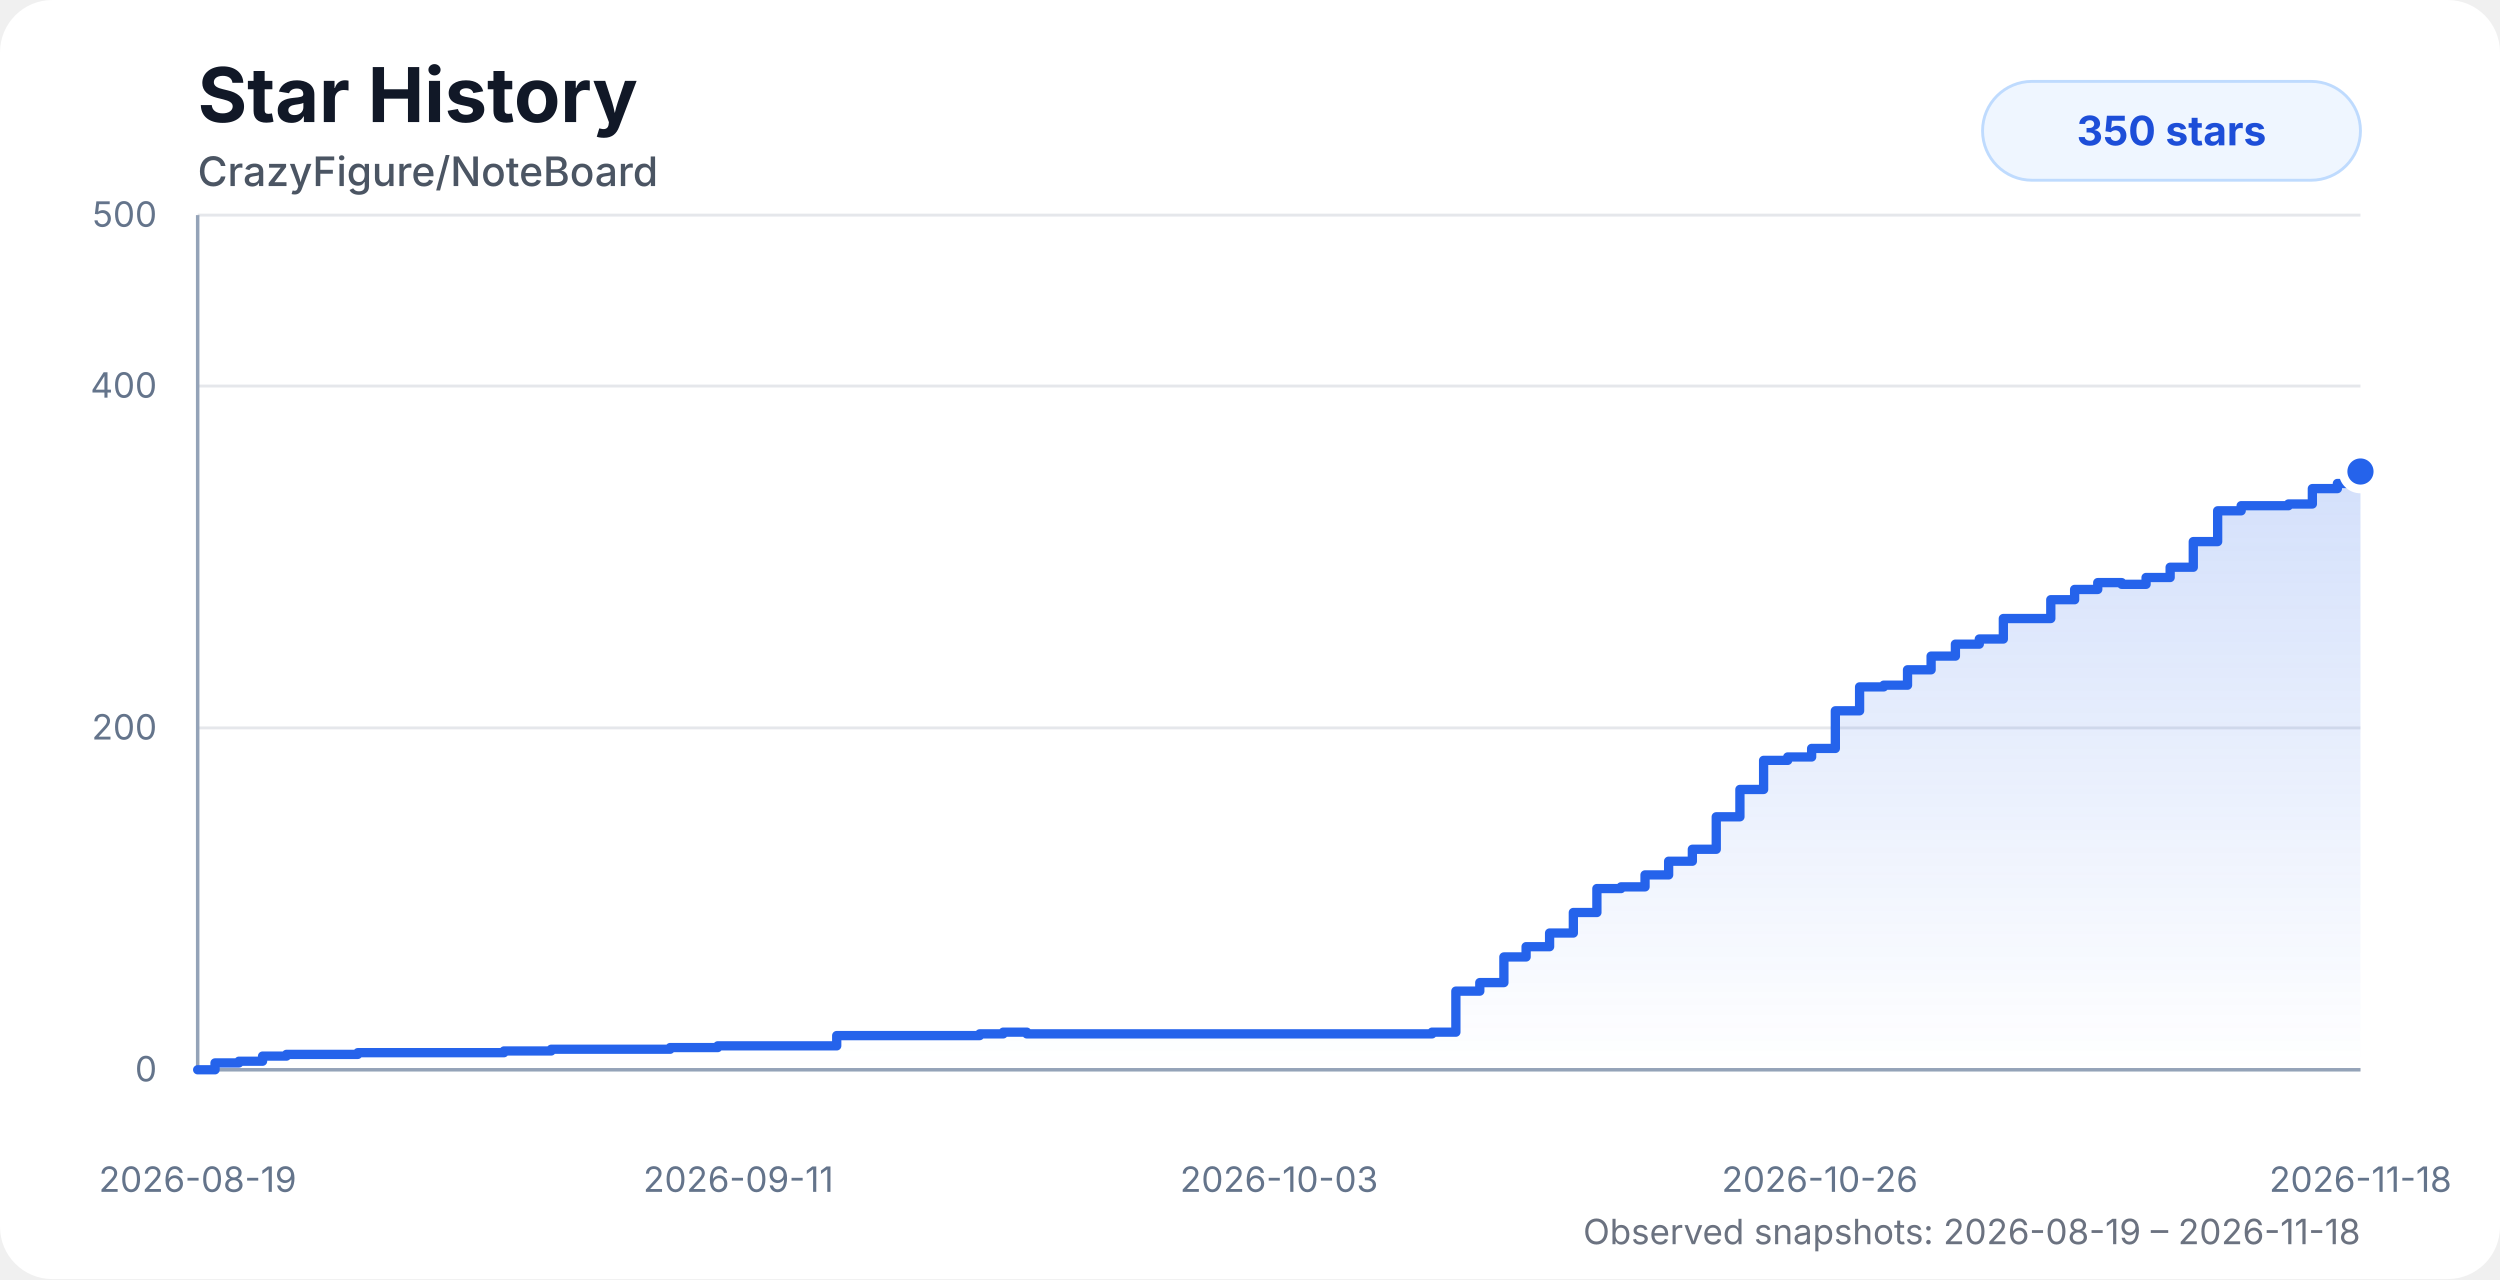
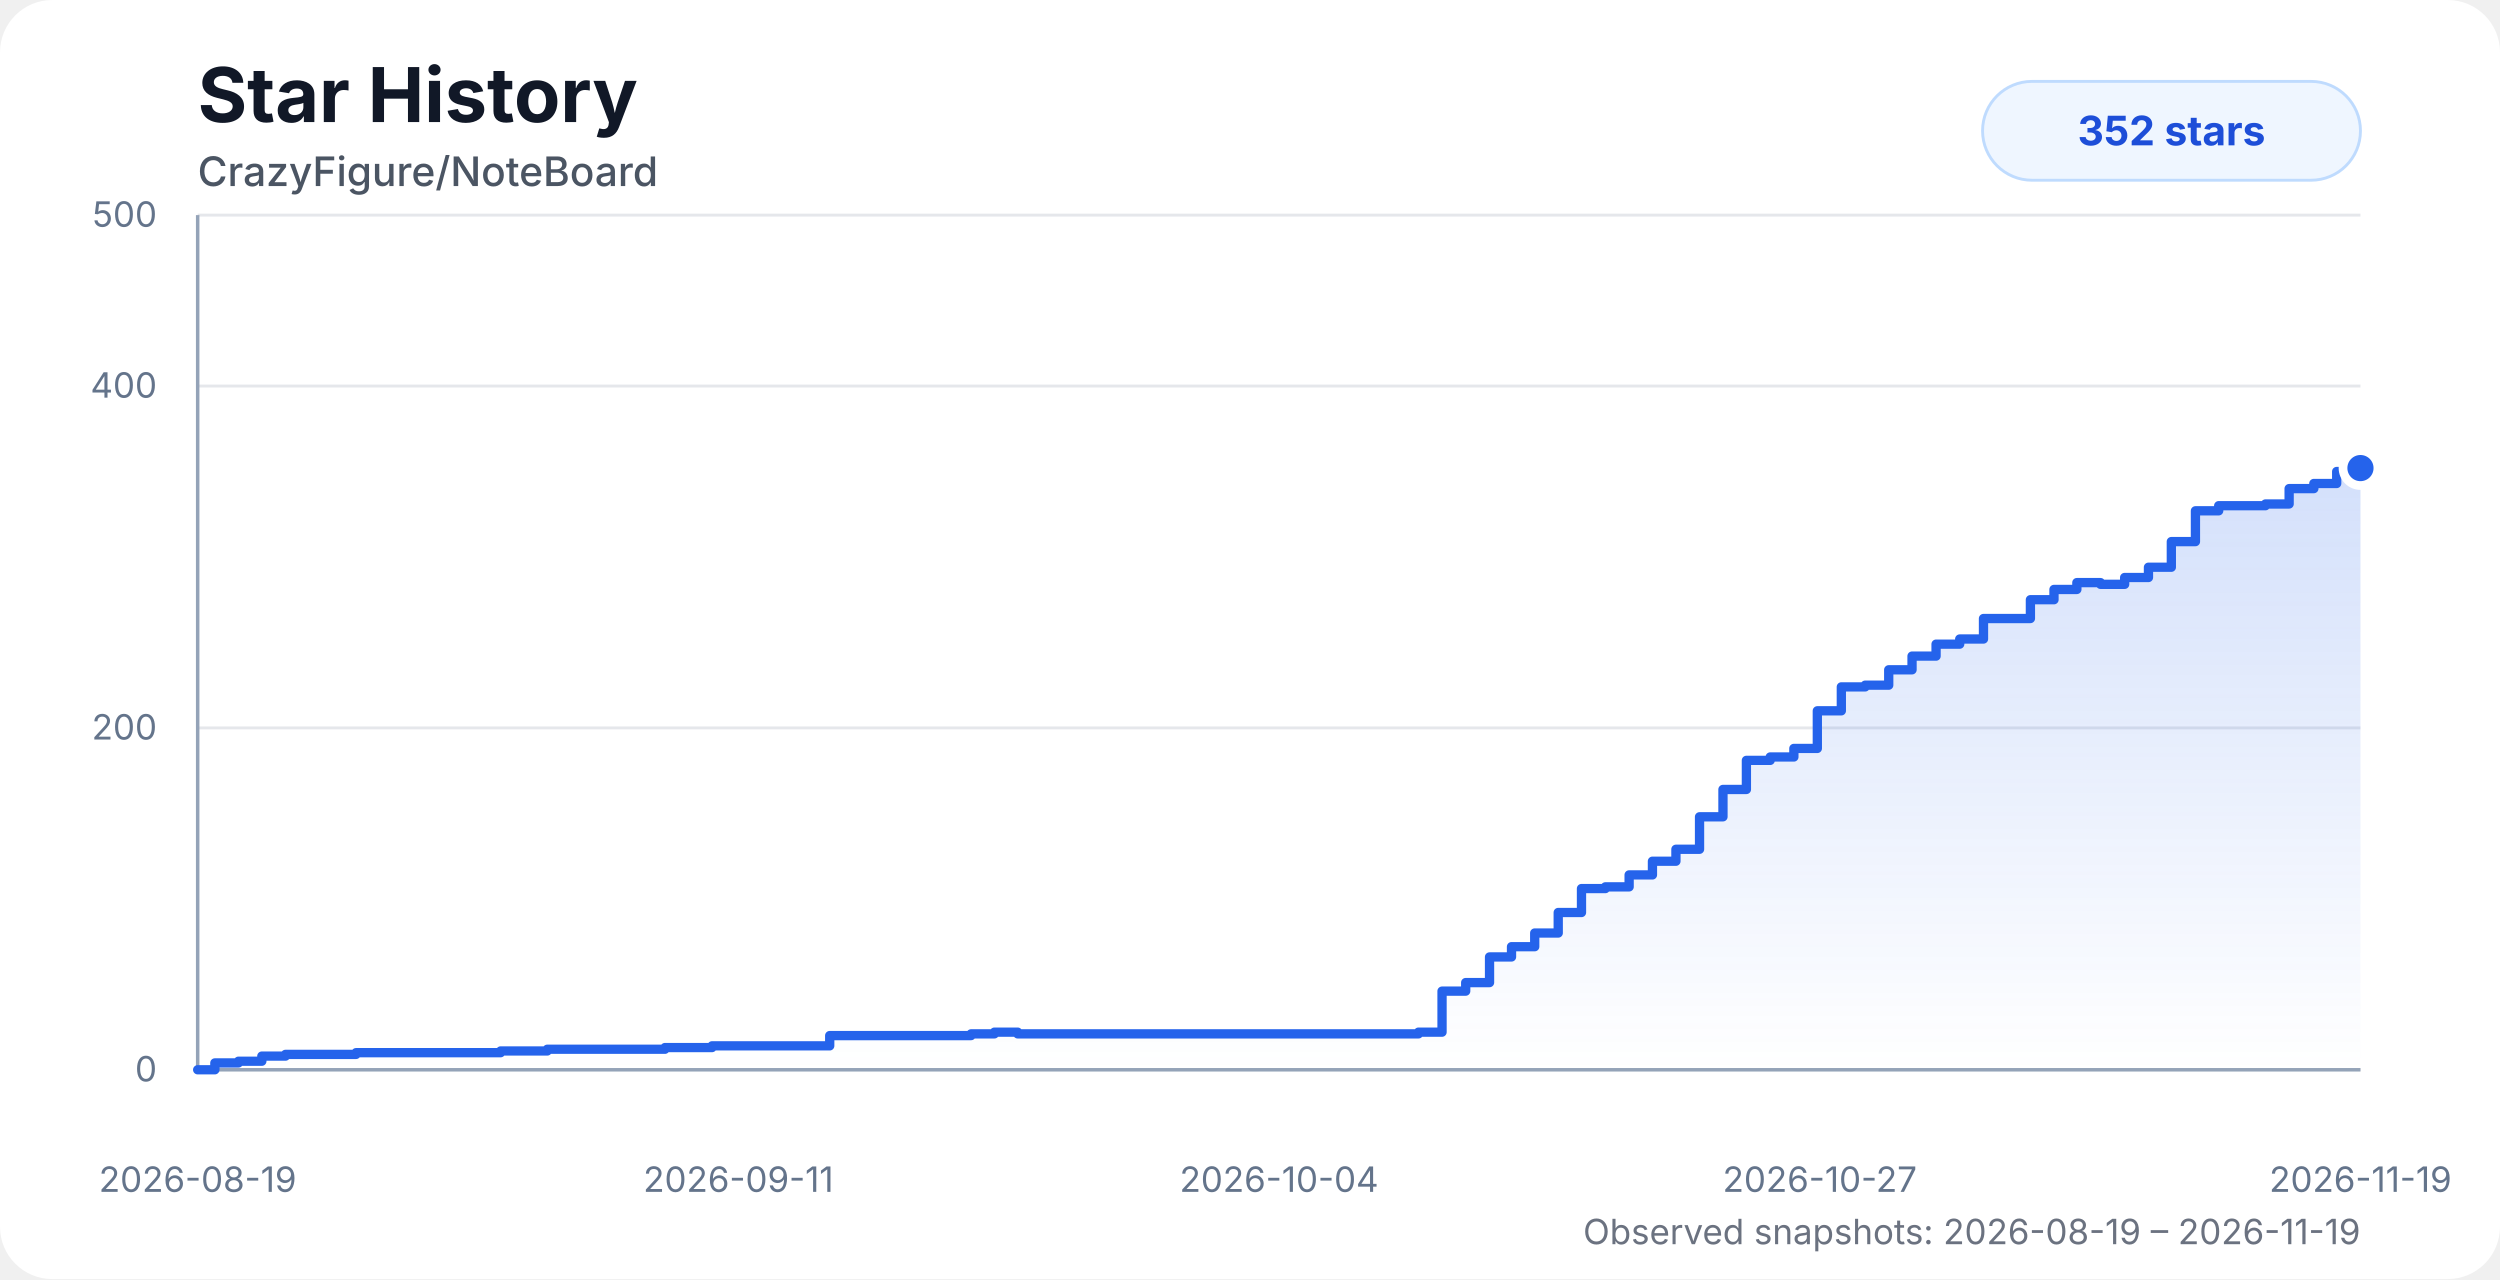
<svg xmlns="http://www.w3.org/2000/svg" width="860" height="440" viewBox="0 0 860 440" role="img" aria-labelledby="title desc">
  <style>
    .chart-bg { fill: #ffffff; }
    .title { fill: #111827; font: 700 26px system-ui, -apple-system, BlinkMacSystemFont, "Segoe UI", sans-serif; }
    .subtitle { fill: #4b5563; font: 500 14px system-ui, -apple-system, BlinkMacSystemFont, "Segoe UI", sans-serif; }
    .axis-label { fill: #64748b; font: 12px system-ui, -apple-system, BlinkMacSystemFont, "Segoe UI", sans-serif; }
    .grid { stroke: #e5e7eb; stroke-width: 1; }
    .axis { stroke: #94a3b8; stroke-width: 1.2; }
    .area { fill: url(#starGradient); opacity: 0.28; }
    .line { fill: none; stroke: #2563eb; stroke-width: 3.2; stroke-linecap: round; stroke-linejoin: round; }
    .dot { fill: #2563eb; stroke: #ffffff; stroke-width: 3; }
    .badge { fill: #eff6ff; stroke: #bfdbfe; }
    .badge-text { fill: #1d4ed8; font: 700 14px system-ui, -apple-system, BlinkMacSystemFont, "Segoe UI", sans-serif; }
    .status { fill: #6b7280; font: 12px system-ui, -apple-system, BlinkMacSystemFont, "Segoe UI", sans-serif; }
    @media (prefers-color-scheme: dark) {
      .chart-bg { fill: #0d1117; }
      .title { fill: #f8fafc; }
      .subtitle { fill: #cbd5e1; }
      .axis-label { fill: #94a3b8; }
      .grid { stroke: #1f2937; }
      .axis { stroke: #475569; }
      .dot { stroke: #0d1117; }
      .badge { fill: #172554; stroke: #1d4ed8; }
      .badge-text { fill: #bfdbfe; }
      .status { fill: #94a3b8; }
    }
  </style>
  <defs>
    <linearGradient id="starGradient" x1="0" x2="0" y1="0" y2="1">
      <stop offset="0%" stop-color="#2563eb" stop-opacity="0.72" />
      <stop offset="100%" stop-color="#2563eb" stop-opacity="0" />
    </linearGradient>
  </defs>
  <rect class="chart-bg" width="860" height="440" rx="18" />
  <text class="title" x="68" y="42">Star History</text>
  <text class="subtitle" x="68" y="64">CrazyFigure/NoteBoard</text>
  <g>
    <line class="grid" x1="68" y1="368" x2="812" y2="368" />
    <line class="grid" x1="68" y1="250.4" x2="812" y2="250.4" />
    <line class="grid" x1="68" y1="132.8" x2="812" y2="132.8" />
    <line class="grid" x1="68" y1="74" x2="812" y2="74" />
    <line class="axis" x1="68" y1="74" x2="68" y2="368" />
    <line class="axis" x1="68" y1="368" x2="812" y2="368" />
    <text class="axis-label" x="54" y="372" text-anchor="end">0</text>
    <text class="axis-label" x="54" y="254.4" text-anchor="end">200</text>
    <text class="axis-label" x="54" y="136.8" text-anchor="end">400</text>
    <text class="axis-label" x="54" y="78" text-anchor="end">500</text>
    <text class="axis-label" x="68" y="410" text-anchor="middle">2026-08-19</text>
    <text class="axis-label" x="254" y="410" text-anchor="middle">2026-09-11</text>
-     <text class="axis-label" x="440" y="410" text-anchor="middle">2026-10-03</text>
-     <text class="axis-label" x="626" y="410" text-anchor="middle">2026-10-26</text>
-     <text class="axis-label" x="812" y="410" text-anchor="middle">2026-11-18</text>
+     <text class="axis-label" x="440" y="410" text-anchor="middle">2026-10-04</text>
+     <text class="axis-label" x="626" y="410" text-anchor="middle">2026-10-27</text>
+     <text class="axis-label" x="812" y="410" text-anchor="middle">2026-11-19</text>
  </g>
-   <path class="area" d="M 68 368 H 68 V 368 H 73.97 V 365.65 H 82.19 V 365.06 H 90.32 V 363.3 H 98.54 V 362.71 H 106.72 V 362.71 H 114.87 V 362.71 H 123.09 V 362.12 H 134.18 V 362.12 H 142.95 V 362.12 H 149.4 V 362.12 H 157.21 V 362.12 H 165.48 V 362.12 H 173.38 V 361.53 H 181.44 V 361.53 H 189.61 V 360.94 H 197.82 V 360.94 H 205.95 V 360.94 H 214.19 V 360.94 H 222.41 V 360.94 H 230.53 V 360.36 H 238.73 V 360.36 H 246.91 V 359.77 H 255.1 V 359.77 H 263.21 V 359.77 H 271.52 V 359.77 H 279.74 V 359.77 H 287.83 V 356.24 H 296 V 356.24 H 304.19 V 356.24 H 312.31 V 356.24 H 320.48 V 356.24 H 328.8 V 356.24 H 337.01 V 355.65 H 345.12 V 355.06 H 353.21 V 355.65 H 361.44 V 355.65 H 369.6 V 355.65 H 377.77 V 355.65 H 386.11 V 355.65 H 394.43 V 355.65 H 402.59 V 355.65 H 410.71 V 355.65 H 419.02 V 355.65 H 427.14 V 355.65 H 435.16 V 355.65 H 443.47 V 355.65 H 451.71 V 355.65 H 460.04 V 355.65 H 468.11 V 355.65 H 476.36 V 355.65 H 484.52 V 355.65 H 492.63 V 355.06 H 500.82 V 340.95 H 509.05 V 338.01 H 517.34 V 329.19 H 524.98 V 325.66 H 533.06 V 320.96 H 541.23 V 313.9 H 549.33 V 305.67 H 557.63 V 305.08 H 565.89 V 300.97 H 574.01 V 296.26 H 582.17 V 292.15 H 590.39 V 280.98 H 598.53 V 271.57 H 606.68 V 261.57 H 614.97 V 260.4 H 623.2 V 257.46 H 631.36 V 244.52 H 639.7 V 236.29 H 648 V 235.7 H 656.19 V 230.41 H 664.3 V 225.7 H 672.66 V 221.59 H 680.88 V 219.82 H 689.15 V 212.77 H 697.17 V 212.77 H 705.47 V 206.3 H 713.67 V 202.77 H 721.62 V 200.42 H 729.86 V 201.01 H 738.25 V 198.66 H 746.53 V 195.13 H 754.49 V 186.31 H 762.87 V 175.72 H 770.96 V 173.96 H 778.96 V 173.96 H 787.23 V 173.37 H 795.45 V 168.08 H 804.06 V 166.32 H 812 V 162.2 L 812 368 L 68 368 Z" />
-   <path class="line" d="M 68 368 H 68 V 368 H 73.97 V 365.65 H 82.19 V 365.06 H 90.32 V 363.3 H 98.54 V 362.71 H 106.72 V 362.71 H 114.87 V 362.71 H 123.09 V 362.12 H 134.18 V 362.12 H 142.95 V 362.12 H 149.4 V 362.12 H 157.21 V 362.12 H 165.48 V 362.12 H 173.38 V 361.53 H 181.44 V 361.53 H 189.61 V 360.94 H 197.82 V 360.94 H 205.95 V 360.94 H 214.19 V 360.94 H 222.41 V 360.94 H 230.53 V 360.36 H 238.73 V 360.36 H 246.91 V 359.77 H 255.1 V 359.77 H 263.21 V 359.77 H 271.52 V 359.77 H 279.74 V 359.77 H 287.83 V 356.24 H 296 V 356.24 H 304.19 V 356.24 H 312.31 V 356.24 H 320.48 V 356.24 H 328.8 V 356.24 H 337.01 V 355.65 H 345.12 V 355.06 H 353.21 V 355.65 H 361.44 V 355.65 H 369.6 V 355.65 H 377.77 V 355.65 H 386.11 V 355.65 H 394.43 V 355.65 H 402.59 V 355.65 H 410.71 V 355.65 H 419.02 V 355.65 H 427.14 V 355.65 H 435.16 V 355.65 H 443.47 V 355.65 H 451.71 V 355.65 H 460.04 V 355.65 H 468.11 V 355.65 H 476.36 V 355.65 H 484.52 V 355.65 H 492.63 V 355.06 H 500.82 V 340.95 H 509.05 V 338.01 H 517.34 V 329.19 H 524.98 V 325.66 H 533.06 V 320.96 H 541.23 V 313.9 H 549.33 V 305.67 H 557.63 V 305.08 H 565.89 V 300.97 H 574.01 V 296.26 H 582.17 V 292.15 H 590.39 V 280.98 H 598.53 V 271.57 H 606.68 V 261.57 H 614.97 V 260.4 H 623.2 V 257.46 H 631.36 V 244.52 H 639.7 V 236.29 H 648 V 235.7 H 656.19 V 230.41 H 664.3 V 225.7 H 672.66 V 221.59 H 680.88 V 219.82 H 689.15 V 212.77 H 697.17 V 212.77 H 705.47 V 206.3 H 713.67 V 202.77 H 721.62 V 200.42 H 729.86 V 201.01 H 738.25 V 198.66 H 746.53 V 195.13 H 754.49 V 186.31 H 762.87 V 175.72 H 770.96 V 173.96 H 778.96 V 173.96 H 787.23 V 173.37 H 795.45 V 168.08 H 804.06 V 166.32 H 812 V 162.2" />
-   <circle class="dot" cx="812" cy="162.2" r="6" />
+   <path class="area" d="M 68 368 H 68 V 368 H 73.91 V 365.65 H 82.03 V 365.06 H 90.07 V 363.3 H 98.21 V 362.71 H 106.3 V 362.71 H 114.35 V 362.71 H 122.48 V 362.12 H 133.45 V 362.12 H 142.12 V 362.12 H 148.51 V 362.12 H 156.23 V 362.12 H 164.41 V 362.12 H 172.22 V 361.53 H 180.19 V 361.53 H 188.27 V 360.94 H 196.4 V 360.94 H 204.43 V 360.94 H 212.58 V 360.94 H 220.72 V 360.94 H 228.75 V 360.36 H 236.86 V 360.36 H 244.94 V 359.77 H 253.04 V 359.77 H 261.06 V 359.77 H 269.28 V 359.77 H 277.42 V 359.77 H 285.42 V 356.24 H 293.49 V 356.24 H 301.59 V 356.24 H 309.62 V 356.24 H 317.7 V 356.24 H 325.93 V 356.24 H 334.05 V 355.65 H 342.08 V 355.06 H 350.08 V 355.65 H 358.22 V 355.65 H 366.28 V 355.65 H 374.37 V 355.65 H 382.61 V 355.65 H 390.84 V 355.65 H 398.91 V 355.65 H 406.94 V 355.65 H 415.16 V 355.65 H 423.19 V 355.65 H 431.13 V 355.65 H 439.35 V 355.65 H 447.49 V 355.65 H 455.73 V 355.65 H 463.71 V 355.65 H 471.87 V 355.65 H 479.94 V 355.65 H 487.96 V 355.06 H 496.06 V 340.95 H 504.2 V 338.01 H 512.4 V 329.19 H 519.96 V 325.66 H 527.94 V 320.96 H 536.03 V 313.9 H 544.03 V 305.67 H 552.25 V 305.08 H 560.42 V 300.97 H 568.44 V 296.26 H 576.52 V 292.15 H 584.64 V 280.98 H 592.7 V 271.57 H 600.76 V 261.57 H 608.95 V 260.4 H 617.09 V 257.46 H 625.16 V 244.52 H 633.42 V 236.29 H 641.62 V 235.7 H 649.72 V 230.41 H 657.74 V 225.7 H 666.01 V 221.59 H 674.14 V 219.82 H 682.32 V 212.77 H 690.25 V 212.77 H 698.46 V 206.3 H 706.57 V 202.77 H 714.44 V 200.42 H 722.58 V 201.01 H 730.88 V 198.66 H 739.07 V 195.13 H 746.94 V 186.31 H 755.23 V 175.72 H 763.23 V 173.96 H 771.14 V 173.96 H 779.32 V 173.37 H 787.46 V 168.08 H 795.96 V 166.32 H 803.82 V 162.2 H 812 V 161.02 L 812 368 L 68 368 Z" />
+   <path class="line" d="M 68 368 H 68 V 368 H 73.91 V 365.65 H 82.03 V 365.06 H 90.07 V 363.3 H 98.21 V 362.71 H 106.3 V 362.71 H 114.35 V 362.71 H 122.48 V 362.12 H 133.45 V 362.12 H 142.12 V 362.12 H 148.51 V 362.12 H 156.23 V 362.12 H 164.41 V 362.12 H 172.22 V 361.53 H 180.19 V 361.53 H 188.27 V 360.94 H 196.4 V 360.94 H 204.43 V 360.94 H 212.58 V 360.94 H 220.72 V 360.94 H 228.75 V 360.36 H 236.86 V 360.36 H 244.94 V 359.77 H 253.04 V 359.77 H 261.06 V 359.77 H 269.28 V 359.77 H 277.42 V 359.77 H 285.42 V 356.24 H 293.49 V 356.24 H 301.59 V 356.24 H 309.62 V 356.24 H 317.7 V 356.24 H 325.93 V 356.24 H 334.05 V 355.65 H 342.08 V 355.06 H 350.08 V 355.65 H 358.22 V 355.65 H 366.28 V 355.65 H 374.37 V 355.65 H 382.61 V 355.65 H 390.84 V 355.65 H 398.91 V 355.65 H 406.94 V 355.65 H 415.16 V 355.65 H 423.19 V 355.65 H 431.13 V 355.65 H 439.35 V 355.65 H 447.49 V 355.65 H 455.73 V 355.65 H 463.71 V 355.65 H 471.87 V 355.65 H 479.94 V 355.65 H 487.96 V 355.06 H 496.06 V 340.95 H 504.2 V 338.01 H 512.4 V 329.19 H 519.96 V 325.66 H 527.94 V 320.96 H 536.03 V 313.9 H 544.03 V 305.67 H 552.25 V 305.08 H 560.42 V 300.97 H 568.44 V 296.26 H 576.52 V 292.15 H 584.64 V 280.98 H 592.7 V 271.57 H 600.76 V 261.57 H 608.95 V 260.4 H 617.09 V 257.46 H 625.16 V 244.52 H 633.42 V 236.29 H 641.62 V 235.7 H 649.72 V 230.41 H 657.74 V 225.7 H 666.01 V 221.59 H 674.14 V 219.82 H 682.32 V 212.77 H 690.25 V 212.77 H 698.46 V 206.3 H 706.57 V 202.77 H 714.44 V 200.42 H 722.58 V 201.01 H 730.88 V 198.66 H 739.07 V 195.13 H 746.94 V 186.31 H 755.23 V 175.72 H 763.23 V 173.96 H 771.14 V 173.96 H 779.32 V 173.37 H 787.46 V 168.08 H 795.96 V 166.32 H 803.82 V 162.2 H 812 V 161.02" />
+   <circle class="dot" cx="812" cy="161.02" r="6" />
  <rect class="badge" x="682" y="28" width="130" height="34" rx="17" />
-   <text class="badge-text" x="747" y="50" text-anchor="middle">350 stars</text>
-   <text class="status" x="812" y="428" text-anchor="end">Observed snapshots: 2026-08-19 – 2026-11-18</text>
+   <text class="badge-text" x="747" y="50" text-anchor="middle">352 stars</text>
+   <text class="status" x="812" y="428" text-anchor="end">Observed snapshots: 2026-08-19 – 2026-11-19</text>
</svg>
